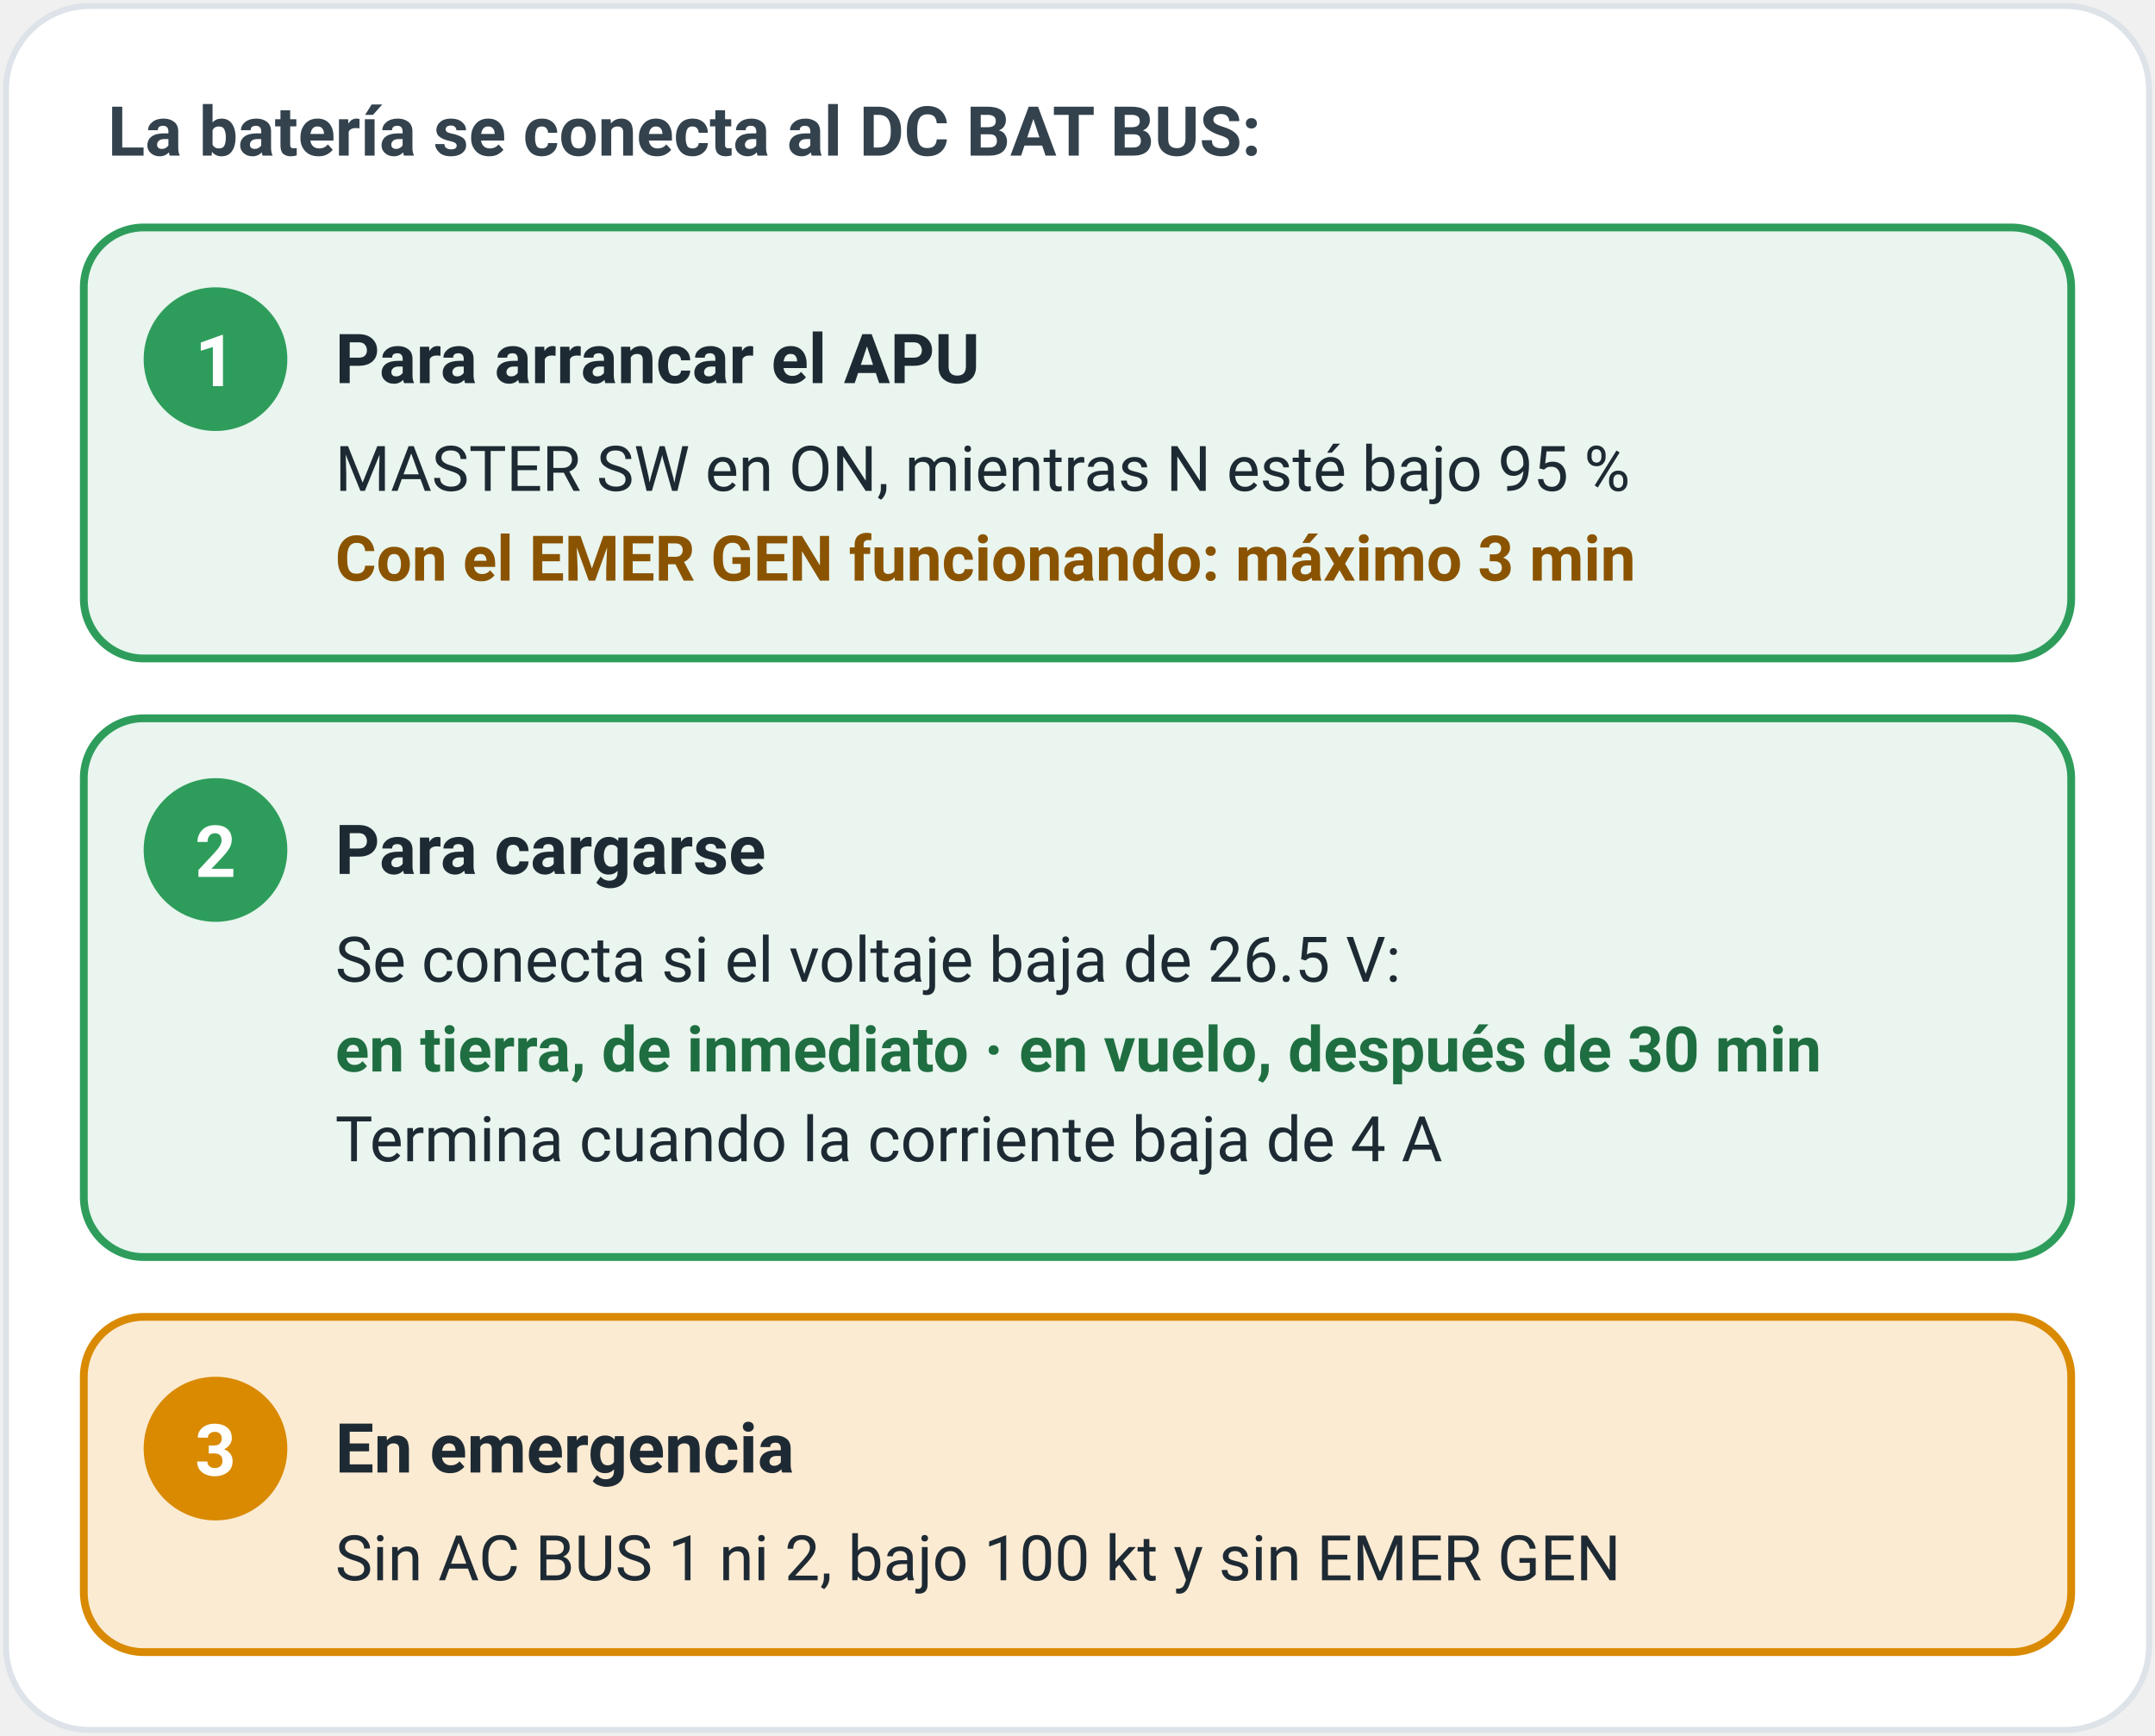
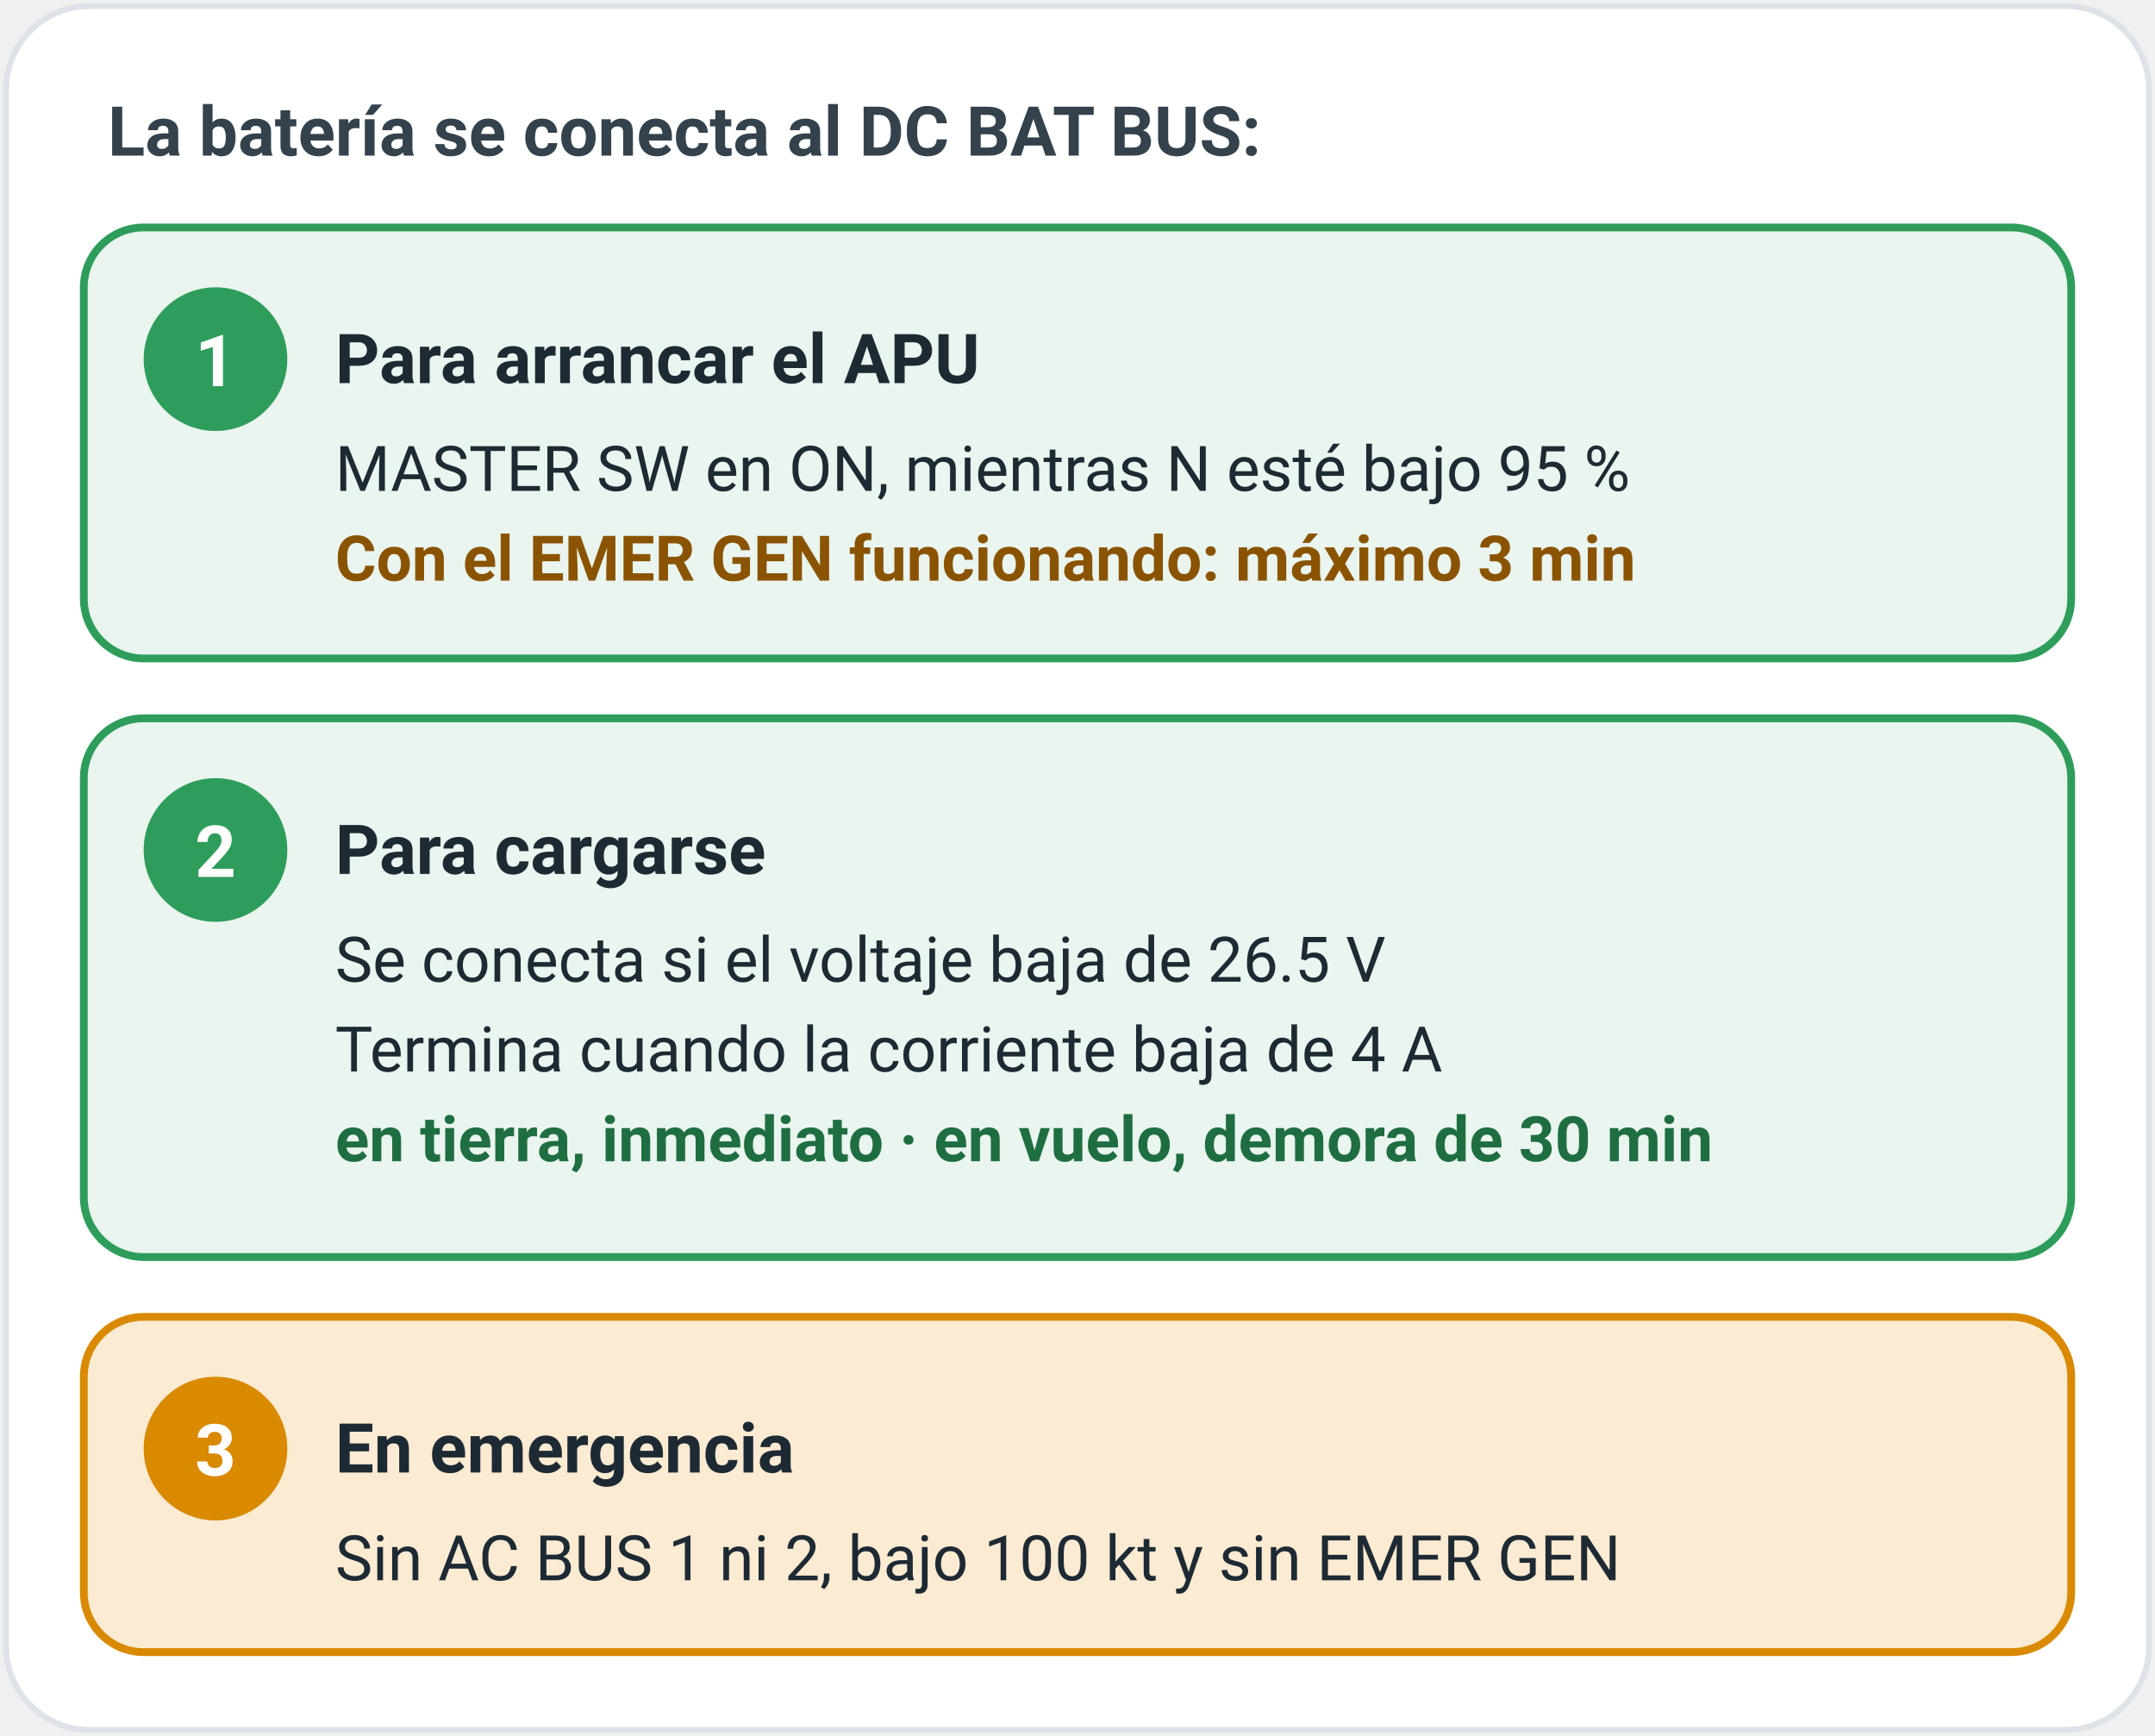
<svg xmlns="http://www.w3.org/2000/svg" viewBox="0 0 360 290" font-family="system-ui, -apple-system, 'Segoe UI', Roboto, sans-serif" role="img" aria-labelledby="t d">
  <rect x="1" y="1" width="358" height="288" rx="14" fill="#FFFFFF" stroke="#DDE3E8" />
  <text x="18" y="26" font-size="11.5" font-weight="700" fill="#33424D">La batería se conecta al DC BAT BUS:</text>
  <rect x="14" y="38" width="332" height="72" rx="10" fill="#E9F5EE" stroke="#2E9D5B" stroke-width="1.3" />
  <circle cx="36" cy="60" r="12" fill="#2E9D5B" />
  <text x="36" y="64.5" text-anchor="middle" font-size="12" font-weight="700" fill="#FFFFFF">1</text>
  <text x="56" y="64" font-size="11.5" font-weight="700" fill="#1E2A33">Para arrancar el APU</text>
  <text x="56" y="82" font-size="10.5" font-weight="400" fill="#1E2A33">MASTER SW en ON, mientras N esté bajo 95 %</text>
  <text x="56" y="97" font-size="10.5" font-weight="600" fill="#8A5300">Con el EMER GEN funcionando: máximo 3 min</text>
  <rect x="14" y="120" width="332" height="90" rx="10" fill="#E9F5EE" stroke="#2E9D5B" stroke-width="1.3" />
  <circle cx="36" cy="142" r="12" fill="#2E9D5B" />
  <text x="36" y="146.5" text-anchor="middle" font-size="12" font-weight="700" fill="#FFFFFF">2</text>
  <text x="56" y="146" font-size="11.5" font-weight="700" fill="#1E2A33">Para cargarse</text>
-   <text x="56" y="164" font-size="10.5" font-weight="400" fill="#1E2A33">Se conecta si el voltaje baja de 26.5 V:</text>
-   <text x="56" y="179" font-size="10.5" font-weight="600" fill="#1F6E41">en tierra, de inmediato · en vuelo, después de 30 min</text>
-   <text x="56" y="194" font-size="10.5" font-weight="400" fill="#1E2A33">Termina cuando la corriente baja de 4 A</text>
+   <text x="56" y="164" font-size="10.5" font-weight="400" fill="#1E2A33">Se conecta si el voltaje baja de 26.5 V</text>
+   <text x="56" y="179" font-size="10.5" font-weight="400" fill="#1E2A33">Termina cuando la corriente baja de 4 A</text>
+   <text x="56" y="194" font-size="10.5" font-weight="600" fill="#1F6E41">en tierra, inmediato · en vuelo, demora de 30 min</text>
  <rect x="14" y="220" width="332" height="56" rx="10" fill="#FCEBD3" stroke="#D98A00" stroke-width="1.3" />
  <circle cx="36" cy="242" r="12" fill="#D98A00" />
  <text x="36" y="246.5" text-anchor="middle" font-size="12" font-weight="700" fill="#FFFFFF">3</text>
  <text x="56" y="246" font-size="11.5" font-weight="700" fill="#1E2A33">En emergencia</text>
  <text x="56" y="264" font-size="10.5" font-weight="400" fill="#1E2A33">Sin AC BUS 1 ni 2, bajo 100 kt y sin EMER GEN</text>
</svg>
